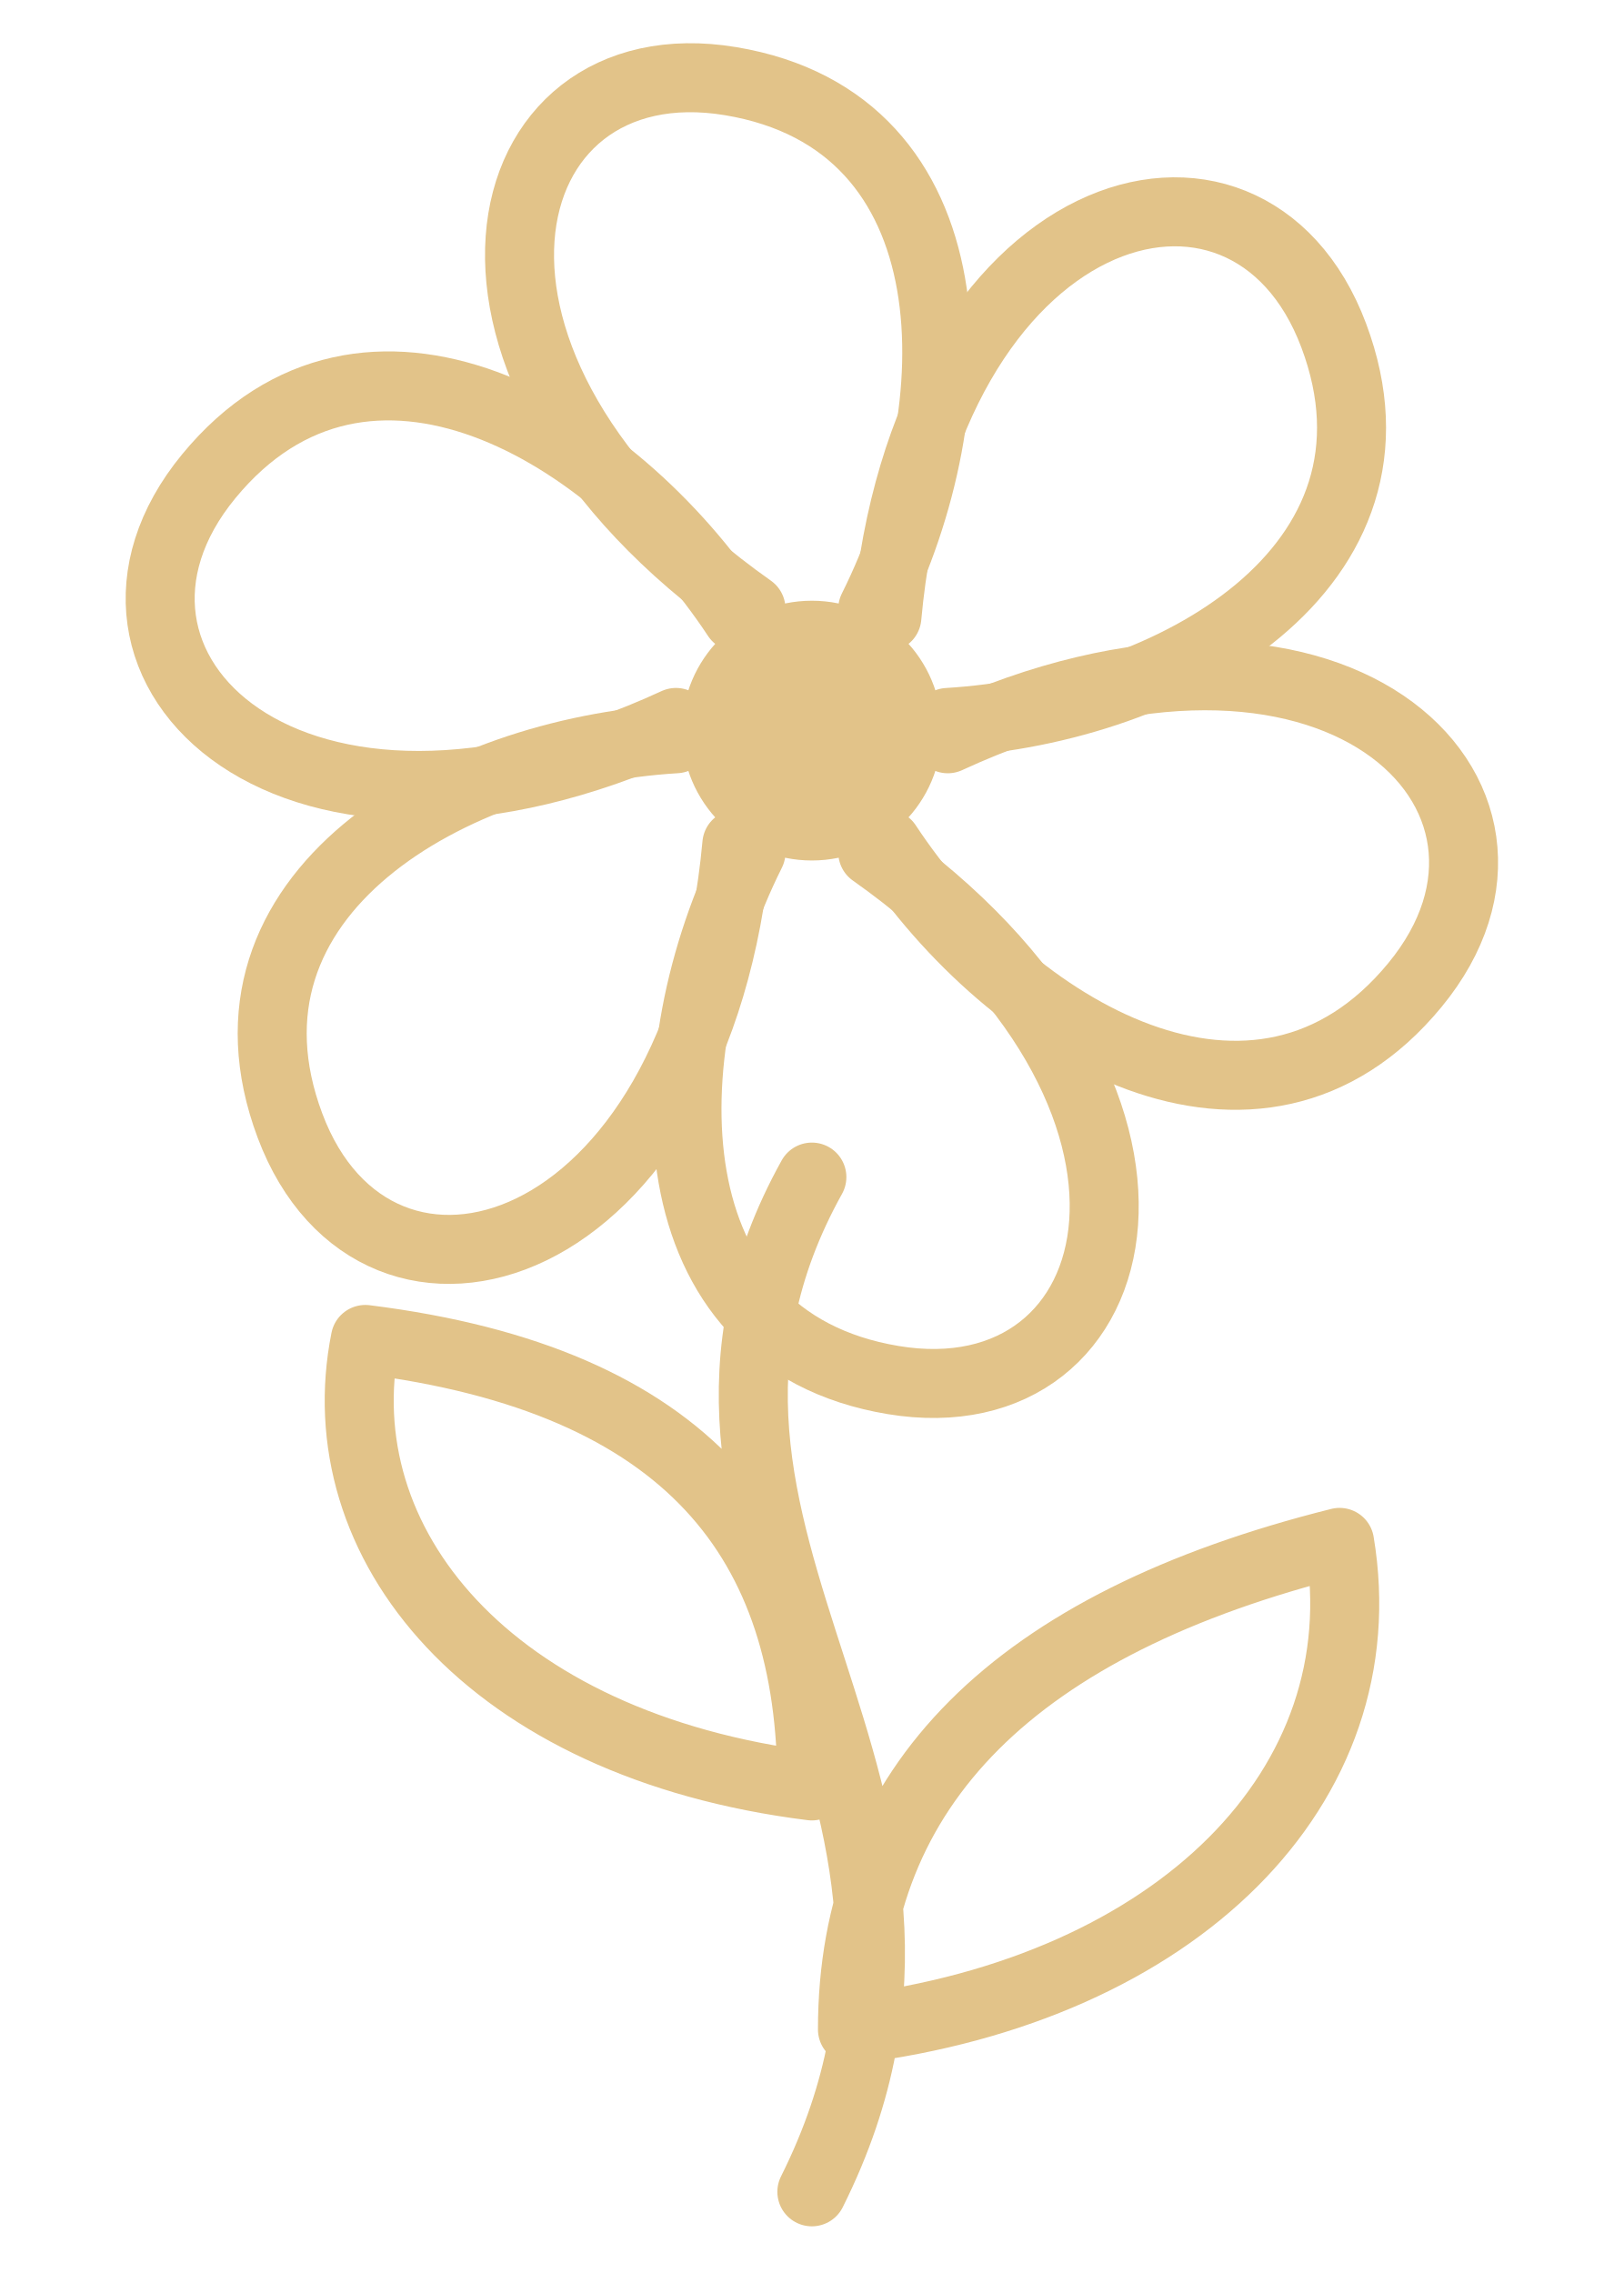
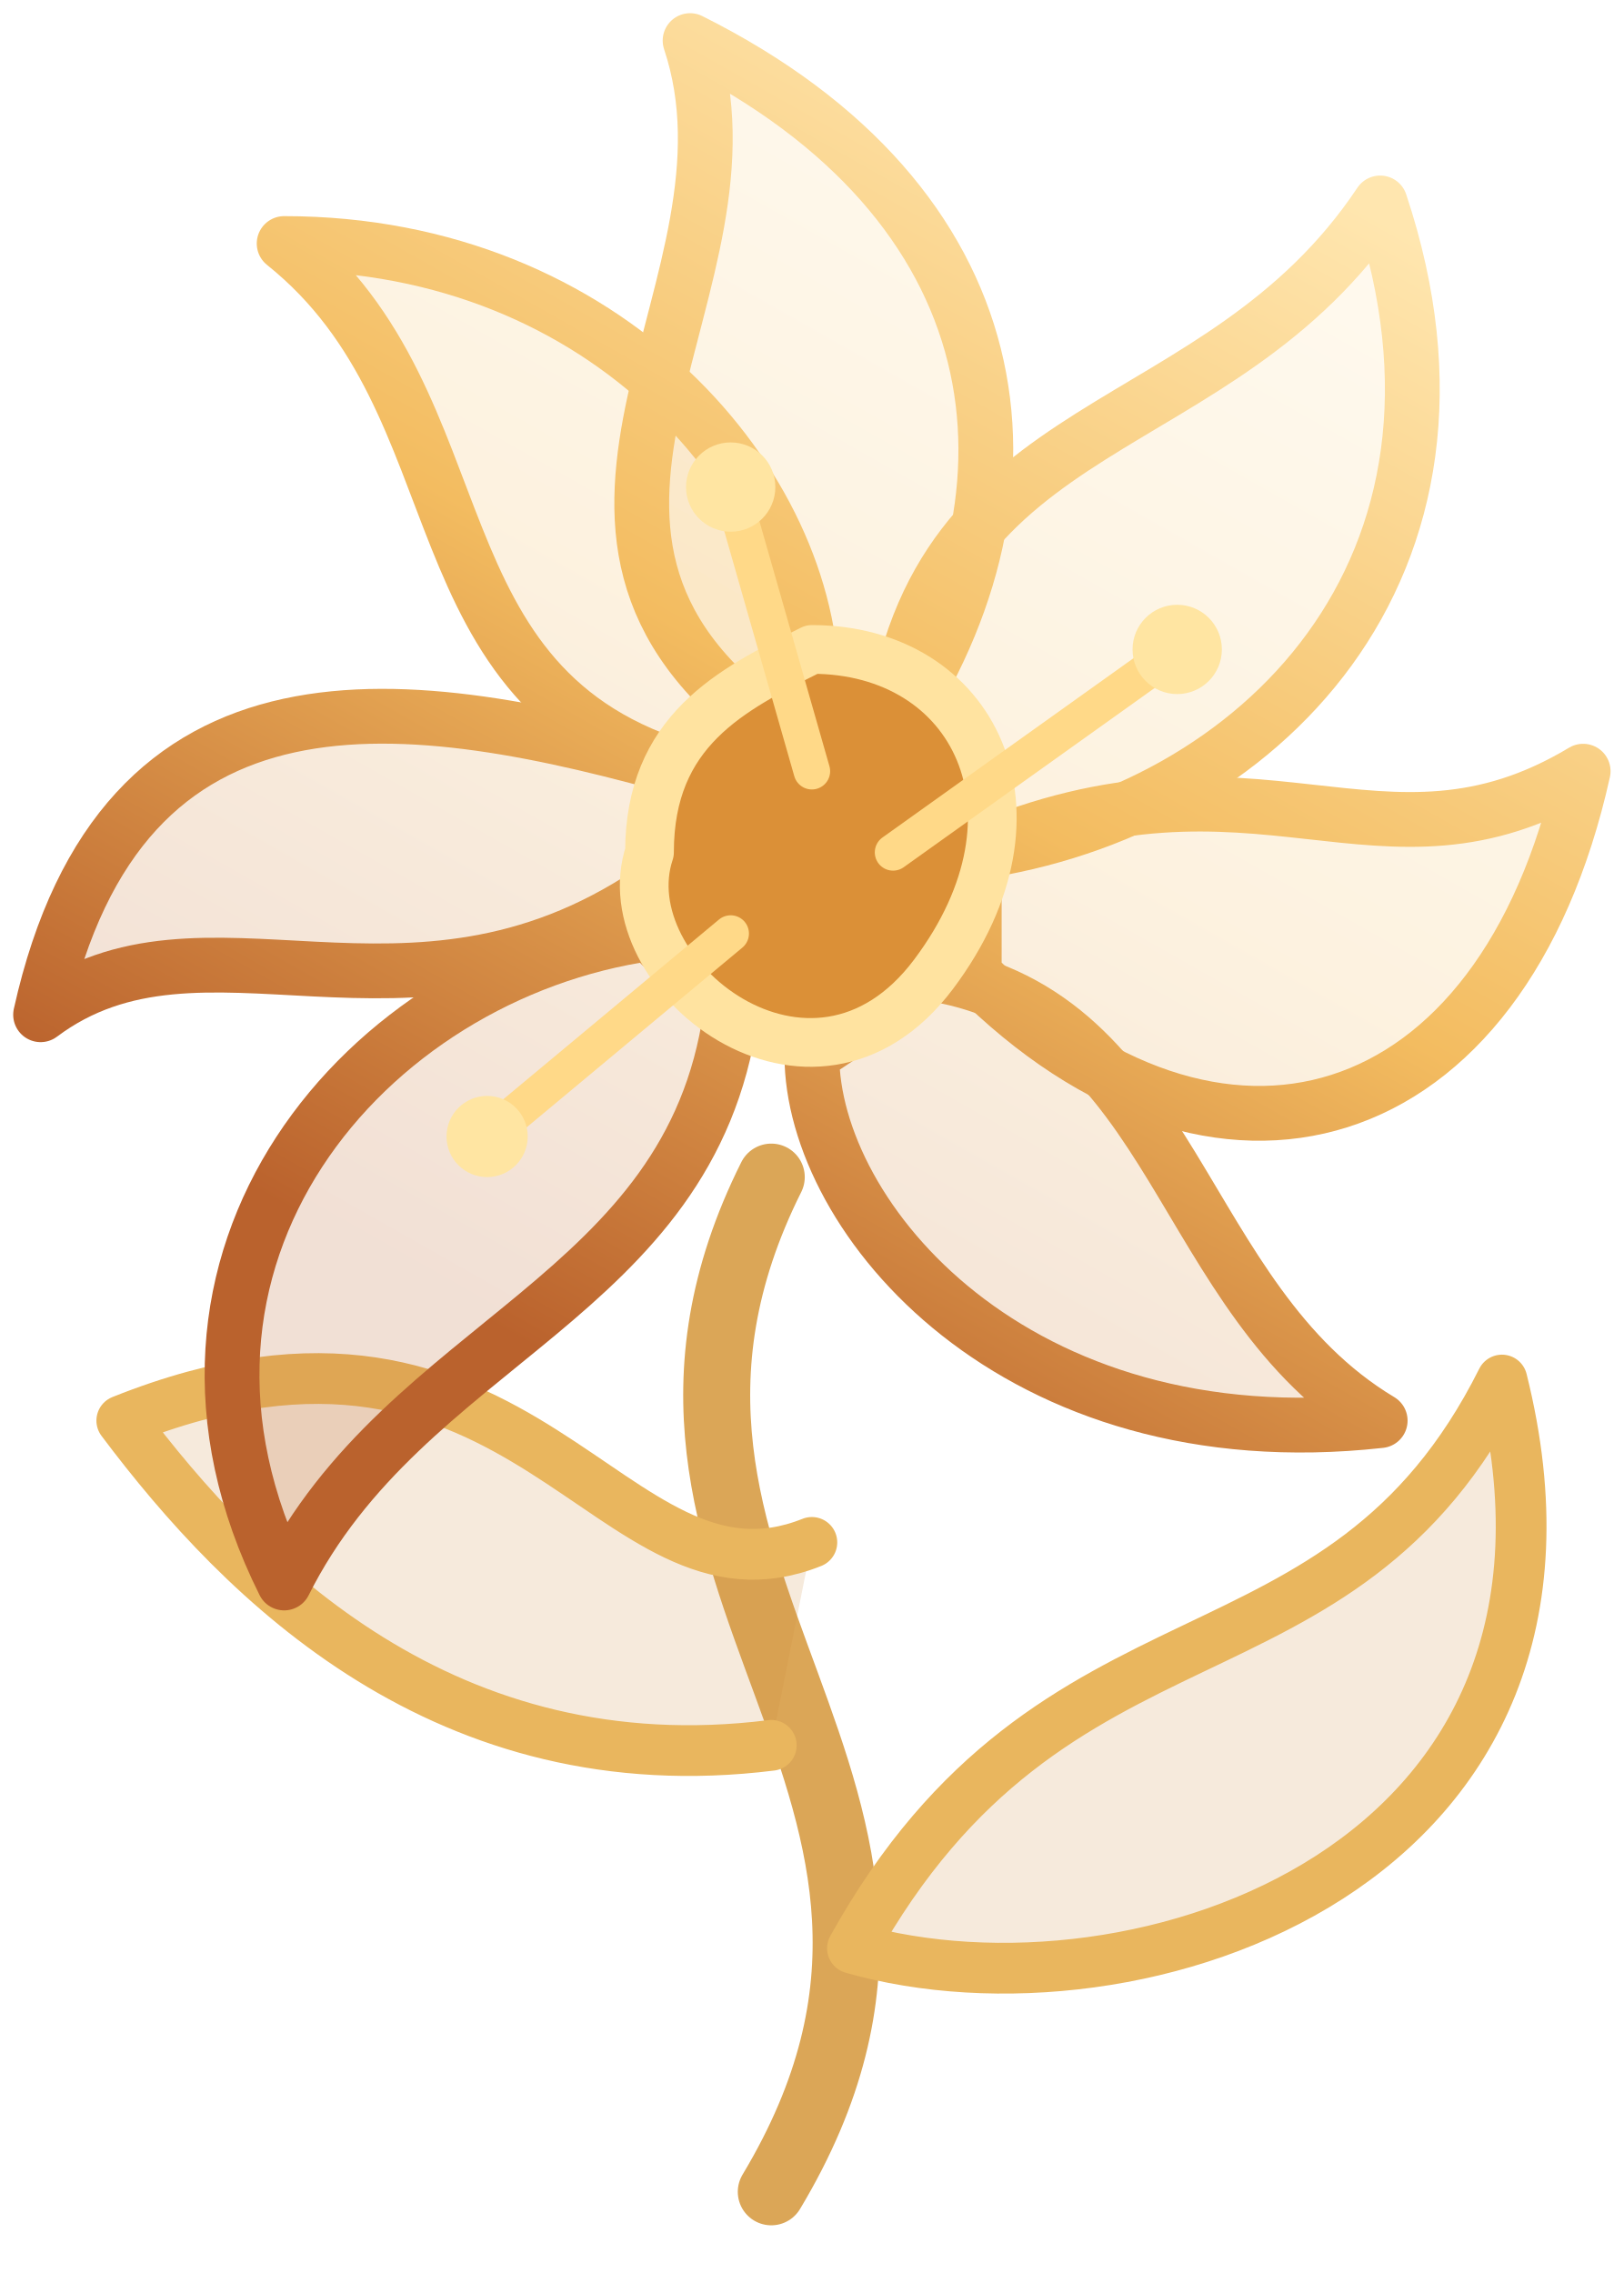
- <svg xmlns="http://www.w3.org/2000/svg" viewBox="0 0 40 56" fill="none" stroke="#e2c389" stroke-width="1.7" stroke-linecap="round" stroke-linejoin="round">
-   <path d="M20 29c-5 9 5 15 0 25M20 44c-8-1-12-6-11-11 8 1 11 5 11 11Zm1 6c8-1 13-6 12-12-8 2-12 6-12 12Z" />
-   <g transform="translate(20 18)">
-     <path id="petal" d="M-1.5-3C-10-9-8-17-2-16 4-15 4-8 1.5-3" />
-     <use href="#petal" transform="rotate(60)" />
-     <use href="#petal" transform="rotate(120)" />
-     <use href="#petal" transform="rotate(180)" />
-     <use href="#petal" transform="rotate(240)" />
-     <use href="#petal" transform="rotate(300)" />
-     <circle r="3.2" fill="#e2c389" stroke="none" />
+ <svg xmlns="http://www.w3.org/2000/svg" viewBox="0 0 40 56" fill="none" stroke-linecap="round" stroke-linejoin="round">
+   <defs>
+     <linearGradient id="small-fire" x1="11" y1="32" x2="28" y2="2" gradientUnits="userSpaceOnUse">
+       <stop stop-color="#ba622d" />
+       <stop offset=".5" stop-color="#f3bc60" />
+       <stop offset="1" stop-color="#ffe6af" />
+     </linearGradient>
+   </defs>
+   <path d="M19 29C14 39 25 44 19 54" stroke="#dba657" stroke-width="1.65" />
+   <path d="M19 43C11 44 6 39 3 35C13 31 15 40 20 38M21 48C26 39 33 42 37 34C40 46 28 50 21 48" fill="#cf8c3d" fill-opacity=".18" stroke="#e9b65e" stroke-width="1.25" />
+   <g fill="url(#small-fire)" fill-opacity=".2" stroke="url(#small-fire)" stroke-width="1.35">
+     <path d="M19 18C12 13 19 7 17 1C25 5 26 12 22 18Z" />
+     <path d="M22 18C23 10 30 11 34 5C37 14 31 20 24 21Z" />
+     <path d="M24 21C31 18 34 22 39 19C37 28 30 30 24 24Z" />
+     <path d="M23 24C29 25 29 32 34 35C25 36 20 30 20 26Z" />
+     <path d="M18 25C17 32 10 33 7 39C3 31 9 24 16 23Z" />
+     <path d="M16 22C10 26 5 22 1 25C3 16 10 17 17 19Z" />
+     <path d="M17 19C10 17 12 10 7 6C15 6 20 12 20 17Z" />
  </g>
+   <path d="M20 16C24 16 26 20 23 24C20 28 15 24 16 21C16 18 18 17 20 16Z" fill="#db9037" stroke="#ffe3a0" stroke-width="1.2" />
+   <path d="M20 19L18 12M22 21L29 16M18 23L12 28" stroke="#ffd988" stroke-width=".9" />
+   <circle cx="18" cy="12" r="1.1" fill="#ffe5a2" />
+   <circle cx="29" cy="16" r="1.1" fill="#ffe5a2" />
+   <circle cx="12" cy="28" r="1" fill="#ffe5a2" />
</svg>
